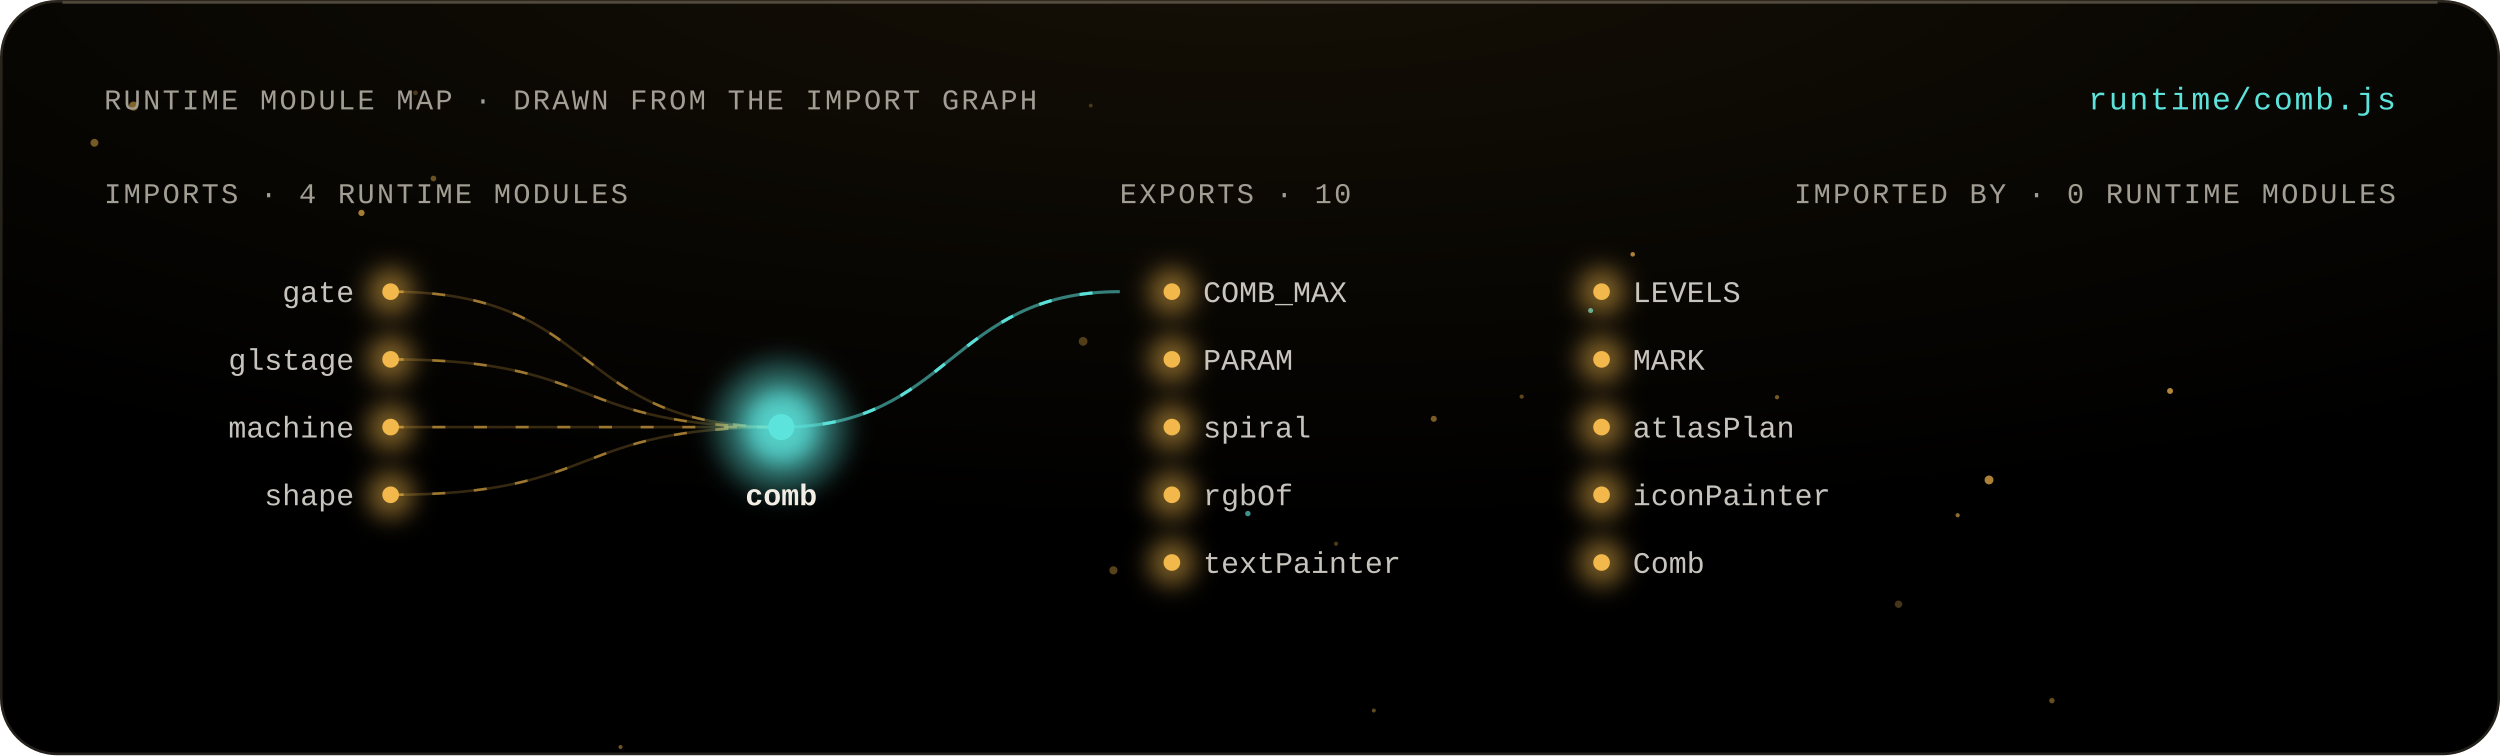
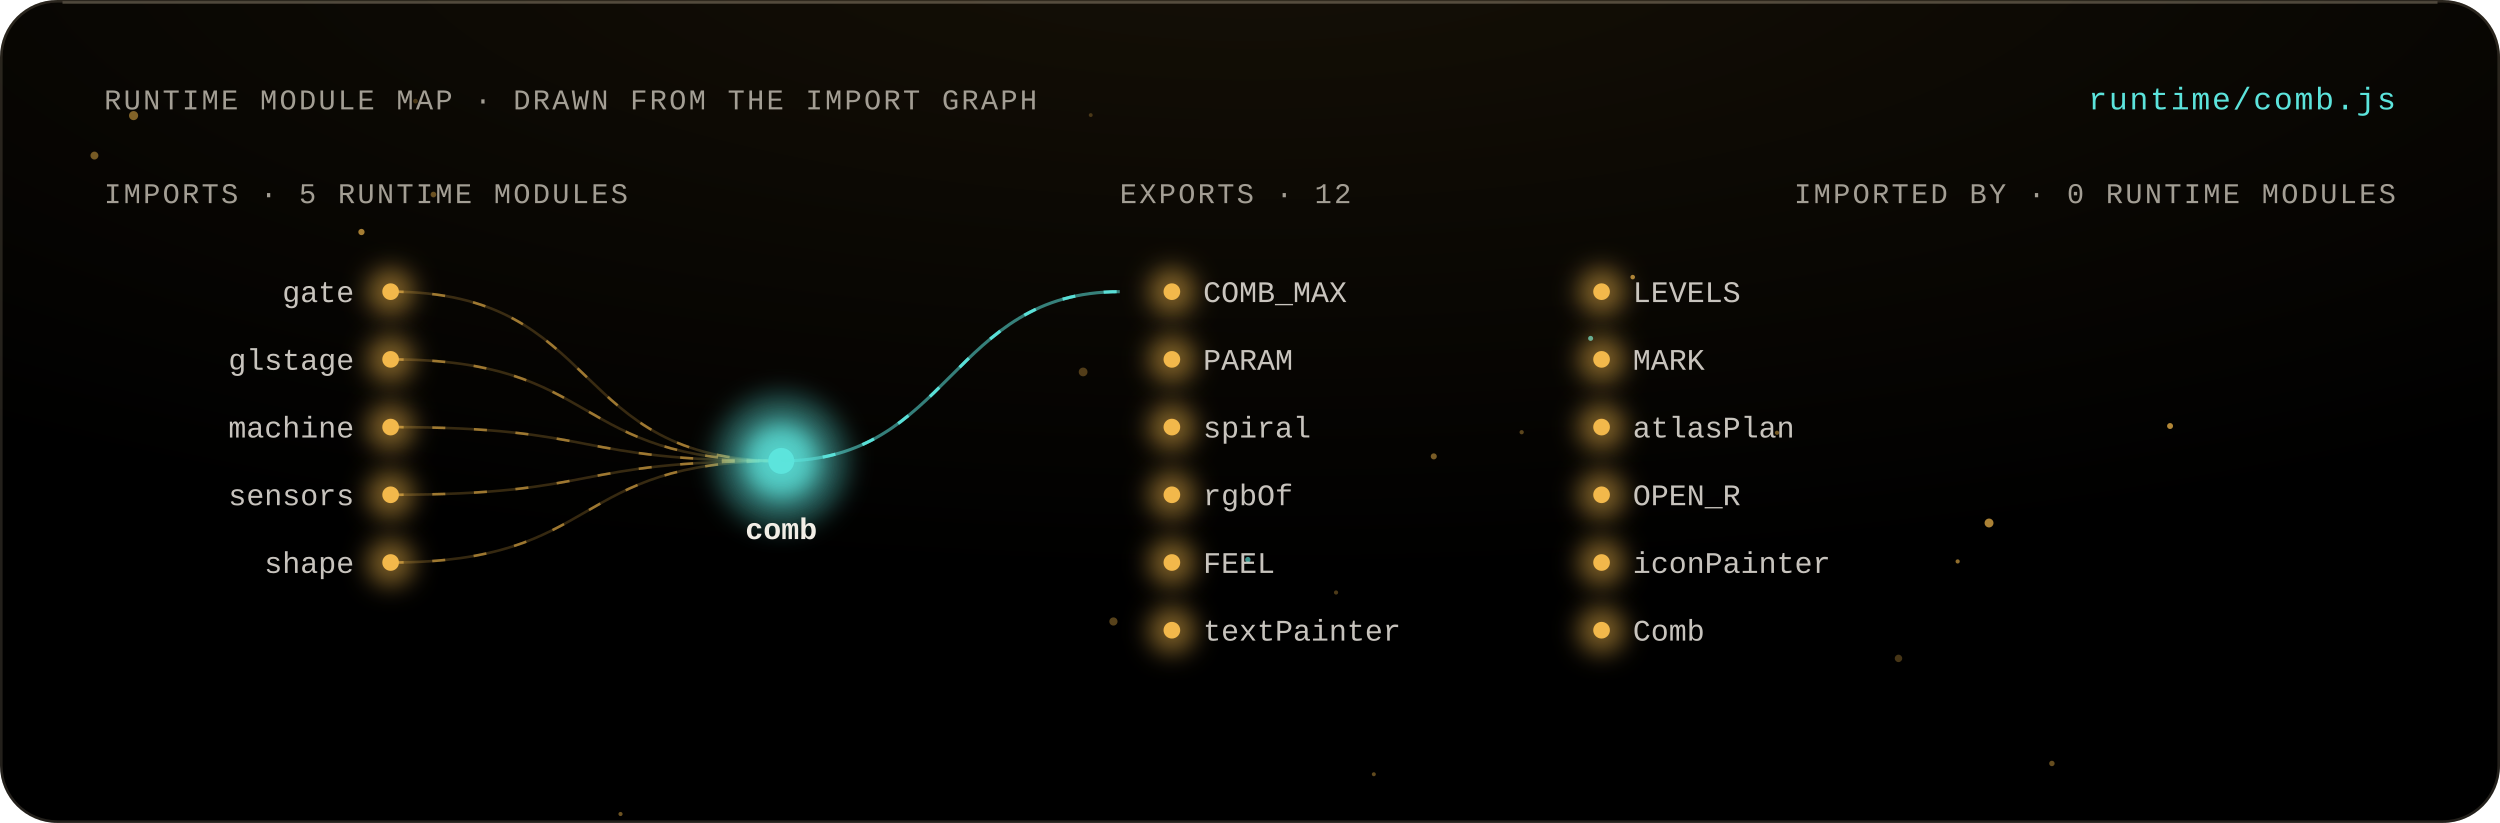
- <svg xmlns="http://www.w3.org/2000/svg" viewBox="0 0 960 290" width="960" height="290" role="img" aria-labelledby="t">
+ <svg xmlns="http://www.w3.org/2000/svg" viewBox="0 0 960 316" width="960" height="316" role="img" aria-labelledby="t">
  <style>
  text { font-family: 'Geist Mono', ui-monospace, 'Liberation Mono', Menlo, monospace; fill: #F2EEE6; }
  .m { fill: #A39E94; font-size: 11px; letter-spacing: .08em; }
  .l { font-size: 11.5px; }
  .h { font-size: 12px; fill: #5CE4DC; letter-spacing: .06em; }
  .flow { stroke-dasharray: 5 11; animation: flow 3s linear infinite; }
  @keyframes flow { to { stroke-dashoffset: -32; } }
  .breathe { animation: breathe 4.2s ease-in-out infinite; }
  @keyframes breathe { 50% { opacity: .38; } }
  .beat { animation: beat 2.6s ease-in-out infinite; transform-box: fill-box; transform-origin: center; }
  @keyframes beat { 50% { opacity: .55; transform: scale(1.35); } }
  .spin { transform-box: fill-box; transform-origin: center; animation: spin 48s linear infinite; }
  .spin-r { transform-box: fill-box; transform-origin: center; animation: spin 64s linear infinite reverse; }
  @keyframes spin { to { transform: rotate(360deg); } }
  @media (prefers-reduced-motion: reduce) { * { animation: none !important; } }
</style>
  <defs>
    <filter id="bloom" x="-80%" y="-80%" width="260%" height="260%">
      <feGaussianBlur stdDeviation="4.5" />
    </filter>
    <filter id="soft" x="-30%" y="-30%" width="160%" height="160%">
      <feGaussianBlur stdDeviation="1.4" />
    </filter>
    <radialGradient id="key" cx="50%" cy="-10%" r="80%">
      <stop offset="0" stop-color="#F2B84B" stop-opacity=".09" />
      <stop offset="1" stop-color="#F2B84B" stop-opacity="0" />
    </radialGradient>
    <linearGradient id="pair" x1="0" x2="1">
      <stop offset="0" stop-color="#F2B84B" />
      <stop offset="1" stop-color="#5CE4DC" />
    </linearGradient>
  </defs>
-   <rect width="960" height="290" rx="22" fill="#000" />
-   <rect width="960" height="290" rx="22" fill="url(#key)" />
-   <rect x=".5" y=".5" width="959" height="289" rx="21.5" fill="none" stroke="rgba(255,232,196,.14)" />
+   <rect width="960" height="316" rx="22" fill="#000" />
+   <rect width="960" height="316" rx="22" fill="url(#key)" />
+   <rect x=".5" y=".5" width="959" height="315" rx="21.5" fill="none" stroke="rgba(255,232,196,.14)" />
  <path d="M 24 1 H 936" stroke="rgba(255,238,208,.22)" stroke-width="1" />
  <g>
-     <circle cx="610.8" cy="119.25" r="0.97" fill="#5CE4DC" opacity="0.74" class="breathe" style="animation-delay:-0.36s" />
-     <circle cx="584.32" cy="152.31" r="0.82" fill="#F2B84B" opacity="0.37" class="breathe" style="animation-delay:-2.17s" />
-     <circle cx="51.29" cy="40.74" r="1.75" fill="#F2B84B" opacity="0.52" class="breathe" style="animation-delay:-2.15s" />
-     <circle cx="751.74" cy="197.85" r="0.81" fill="#F2B84B" opacity="0.6" class="breathe" style="animation-delay:-2.8s" />
-     <circle cx="682.37" cy="152.52" r="0.82" fill="#F2B84B" opacity="0.48" class="breathe" style="animation-delay:-2.8s" />
-     <circle cx="138.8" cy="81.76" r="1.21" fill="#F2B84B" opacity="0.67" class="breathe" style="animation-delay:-4.18s" />
-     <circle cx="427.56" cy="219.01" r="1.57" fill="#F2B84B" opacity="0.36" class="breathe" style="animation-delay:-2.26s" />
-     <circle cx="550.57" cy="160.83" r="1.17" fill="#F2B84B" opacity="0.49" class="breathe" style="animation-delay:-2.48s" />
-     <circle cx="159.54" cy="35.64" r="0.91" fill="#F2B84B" opacity="0.28" class="breathe" style="animation-delay:-1.22s" />
-     <circle cx="763.79" cy="184.3" r="1.71" fill="#F2B84B" opacity="0.7" class="breathe" style="animation-delay:-3.09s" />
-     <circle cx="238.28" cy="286.86" r="0.8" fill="#F2B84B" opacity="0.45" class="breathe" style="animation-delay:-3.18s" />
-     <circle cx="626.96" cy="97.66" r="0.88" fill="#F2B84B" opacity="0.69" class="breathe" style="animation-delay:-3.98s" />
-     <circle cx="36.26" cy="54.83" r="1.52" fill="#F2B84B" opacity="0.47" class="breathe" style="animation-delay:-1.09s" />
-     <circle cx="729.02" cy="232.02" r="1.43" fill="#F2B84B" opacity="0.29" class="breathe" style="animation-delay:-1.39s" />
-     <circle cx="415.92" cy="131.08" r="1.68" fill="#F2B84B" opacity="0.32" class="breathe" style="animation-delay:-2.29s" />
-     <circle cx="833.3" cy="150.13" r="1.15" fill="#F2B84B" opacity="0.73" class="breathe" style="animation-delay:-1.91s" />
-     <circle cx="479.18" cy="197.21" r="1.05" fill="#5CE4DC" opacity="0.65" class="breathe" style="animation-delay:-0.56s" />
-     <circle cx="513.04" cy="208.8" r="0.81" fill="#F2B84B" opacity="0.32" class="breathe" style="animation-delay:-1.89s" />
-     <circle cx="787.93" cy="269.05" r="1.05" fill="#F2B84B" opacity="0.42" class="breathe" style="animation-delay:-1.13s" />
-     <circle cx="527.55" cy="272.84" r="0.77" fill="#F2B84B" opacity="0.4" class="breathe" style="animation-delay:-0.31s" />
-     <circle cx="166.44" cy="68.55" r="1.1" fill="#F2B84B" opacity="0.42" class="breathe" style="animation-delay:-2.01s" />
-     <circle cx="418.84" cy="40.55" r="0.75" fill="#F2B84B" opacity="0.26" class="breathe" style="animation-delay:-3.35s" />
+     <circle cx="610.8" cy="129.94" r="0.97" fill="#5CE4DC" opacity="0.74" class="breathe" style="animation-delay:-0.36s" />
+     <circle cx="584.32" cy="165.97" r="0.82" fill="#F2B84B" opacity="0.37" class="breathe" style="animation-delay:-2.17s" />
+     <circle cx="51.29" cy="44.39" r="1.75" fill="#F2B84B" opacity="0.52" class="breathe" style="animation-delay:-2.15s" />
+     <circle cx="751.74" cy="215.59" r="0.81" fill="#F2B84B" opacity="0.6" class="breathe" style="animation-delay:-2.8s" />
+     <circle cx="682.37" cy="166.19" r="0.82" fill="#F2B84B" opacity="0.48" class="breathe" style="animation-delay:-2.8s" />
+     <circle cx="138.8" cy="89.09" r="1.21" fill="#F2B84B" opacity="0.67" class="breathe" style="animation-delay:-4.18s" />
+     <circle cx="427.56" cy="238.65" r="1.57" fill="#F2B84B" opacity="0.36" class="breathe" style="animation-delay:-2.26s" />
+     <circle cx="550.57" cy="175.25" r="1.17" fill="#F2B84B" opacity="0.49" class="breathe" style="animation-delay:-2.48s" />
+     <circle cx="159.54" cy="38.84" r="0.91" fill="#F2B84B" opacity="0.28" class="breathe" style="animation-delay:-1.22s" />
+     <circle cx="763.79" cy="200.83" r="1.71" fill="#F2B84B" opacity="0.7" class="breathe" style="animation-delay:-3.09s" />
+     <circle cx="238.28" cy="312.58" r="0.8" fill="#F2B84B" opacity="0.45" class="breathe" style="animation-delay:-3.18s" />
+     <circle cx="626.96" cy="106.41" r="0.88" fill="#F2B84B" opacity="0.69" class="breathe" style="animation-delay:-3.98s" />
+     <circle cx="36.26" cy="59.74" r="1.52" fill="#F2B84B" opacity="0.47" class="breathe" style="animation-delay:-1.09s" />
+     <circle cx="729.02" cy="252.82" r="1.43" fill="#F2B84B" opacity="0.29" class="breathe" style="animation-delay:-1.39s" />
+     <circle cx="415.92" cy="142.83" r="1.68" fill="#F2B84B" opacity="0.32" class="breathe" style="animation-delay:-2.29s" />
+     <circle cx="833.3" cy="163.59" r="1.15" fill="#F2B84B" opacity="0.73" class="breathe" style="animation-delay:-1.91s" />
+     <circle cx="479.18" cy="214.89" r="1.05" fill="#5CE4DC" opacity="0.65" class="breathe" style="animation-delay:-0.56s" />
+     <circle cx="513.04" cy="227.52" r="0.81" fill="#F2B84B" opacity="0.32" class="breathe" style="animation-delay:-1.89s" />
+     <circle cx="787.93" cy="293.17" r="1.05" fill="#F2B84B" opacity="0.42" class="breathe" style="animation-delay:-1.13s" />
+     <circle cx="527.55" cy="297.31" r="0.77" fill="#F2B84B" opacity="0.4" class="breathe" style="animation-delay:-0.31s" />
+     <circle cx="166.44" cy="74.7" r="1.1" fill="#F2B84B" opacity="0.42" class="breathe" style="animation-delay:-2.01s" />
+     <circle cx="418.84" cy="44.19" r="0.75" fill="#F2B84B" opacity="0.26" class="breathe" style="animation-delay:-3.35s" />
  </g>
  <text x="40" y="42" class="m" text-anchor="start">RUNTIME MODULE MAP · DRAWN FROM THE IMPORT GRAPH</text>
  <text x="920" y="42" class="h" text-anchor="end">runtime/comb.js</text>
-   <text x="40" y="78" class="m" text-anchor="start">IMPORTS · 4 RUNTIME MODULES</text>
-   <text x="430" y="78" class="m" text-anchor="start">EXPORTS · 10</text>
+   <text x="40" y="78" class="m" text-anchor="start">IMPORTS · 5 RUNTIME MODULES</text>
+   <text x="430" y="78" class="m" text-anchor="start">EXPORTS · 12</text>
  <text x="920" y="78" class="m" text-anchor="end">IMPORTED BY · 0 RUNTIME MODULES</text>
-   <path d="M 150 112 C 232.5 112, 217.5 164, 300 164" fill="none" stroke="#F2B84B" stroke-opacity="0.22" stroke-width="1" />
-   <path d="M 150 112 C 232.5 112, 217.5 164, 300 164" fill="none" stroke="#F2B84B" stroke-opacity="0.55" stroke-width="1" class="flow" />
+   <path d="M 150 112 C 232.5 112, 217.5 177, 300 177" fill="none" stroke="#F2B84B" stroke-opacity="0.22" stroke-width="1" />
+   <path d="M 150 112 C 232.5 112, 217.5 177, 300 177" fill="none" stroke="#F2B84B" stroke-opacity="0.55" stroke-width="1" class="flow" />
  <g>
    <circle cx="150" cy="112" r="9" fill="#F2B84B" opacity="0.5" filter="url(#bloom)" class="breathe" style="animation-delay:-0.34s" />
    <circle cx="150" cy="112" r="3.2" fill="#F2B84B" />
  </g>
  <text x="136" y="116" class="l" text-anchor="end" fill="#F2EEE6" fill-opacity=".82">gate</text>
-   <path d="M 150 138 C 232.5 138, 217.5 164, 300 164" fill="none" stroke="#F2B84B" stroke-opacity="0.22" stroke-width="1" />
-   <path d="M 150 138 C 232.5 138, 217.5 164, 300 164" fill="none" stroke="#F2B84B" stroke-opacity="0.55" stroke-width="1" class="flow" />
+   <path d="M 150 138 C 232.5 138, 217.5 177, 300 177" fill="none" stroke="#F2B84B" stroke-opacity="0.22" stroke-width="1" />
+   <path d="M 150 138 C 232.5 138, 217.5 177, 300 177" fill="none" stroke="#F2B84B" stroke-opacity="0.55" stroke-width="1" class="flow" />
  <g>
    <circle cx="150" cy="138" r="9" fill="#F2B84B" opacity="0.5" filter="url(#bloom)" class="breathe" style="animation-delay:-0.99s" />
    <circle cx="150" cy="138" r="3.2" fill="#F2B84B" />
  </g>
  <text x="136" y="142" class="l" text-anchor="end" fill="#F2EEE6" fill-opacity=".82">glstage</text>
-   <path d="M 150 164 C 232.5 164, 217.5 164, 300 164" fill="none" stroke="#F2B84B" stroke-opacity="0.22" stroke-width="1" />
-   <path d="M 150 164 C 232.5 164, 217.5 164, 300 164" fill="none" stroke="#F2B84B" stroke-opacity="0.55" stroke-width="1" class="flow" />
+   <path d="M 150 164 C 232.5 164, 217.5 177, 300 177" fill="none" stroke="#F2B84B" stroke-opacity="0.22" stroke-width="1" />
+   <path d="M 150 164 C 232.5 164, 217.5 177, 300 177" fill="none" stroke="#F2B84B" stroke-opacity="0.55" stroke-width="1" class="flow" />
  <g>
    <circle cx="150" cy="164" r="9" fill="#F2B84B" opacity="0.5" filter="url(#bloom)" class="breathe" style="animation-delay:-2.55s" />
    <circle cx="150" cy="164" r="3.2" fill="#F2B84B" />
  </g>
  <text x="136" y="168" class="l" text-anchor="end" fill="#F2EEE6" fill-opacity=".82">machine</text>
-   <path d="M 150 190 C 232.5 190, 217.5 164, 300 164" fill="none" stroke="#F2B84B" stroke-opacity="0.22" stroke-width="1" />
-   <path d="M 150 190 C 232.5 190, 217.5 164, 300 164" fill="none" stroke="#F2B84B" stroke-opacity="0.55" stroke-width="1" class="flow" />
+   <path d="M 150 190 C 232.5 190, 217.5 177, 300 177" fill="none" stroke="#F2B84B" stroke-opacity="0.22" stroke-width="1" />
+   <path d="M 150 190 C 232.5 190, 217.5 177, 300 177" fill="none" stroke="#F2B84B" stroke-opacity="0.55" stroke-width="1" class="flow" />
  <g>
    <circle cx="150" cy="190" r="9" fill="#F2B84B" opacity="0.5" filter="url(#bloom)" class="breathe" style="animation-delay:-1.64s" />
    <circle cx="150" cy="190" r="3.2" fill="#F2B84B" />
  </g>
-   <text x="136" y="194" class="l" text-anchor="end" fill="#F2EEE6" fill-opacity=".82">shape</text>
-   <circle cx="300" cy="164" r="26" fill="#5CE4DC" opacity=".35" filter="url(#bloom)" class="beat" />
+   <text x="136" y="194" class="l" text-anchor="end" fill="#F2EEE6" fill-opacity=".82">sensors</text>
+   <path d="M 150 216 C 232.5 216, 217.5 177, 300 177" fill="none" stroke="#F2B84B" stroke-opacity="0.22" stroke-width="1" />
+   <path d="M 150 216 C 232.5 216, 217.5 177, 300 177" fill="none" stroke="#F2B84B" stroke-opacity="0.55" stroke-width="1" class="flow" />
  <g>
-     <circle cx="300" cy="164" r="15" fill="#5CE4DC" opacity="0.85" filter="url(#bloom)" class="beat" style="animation-delay:-0s" />
-     <circle cx="300" cy="164" r="5" fill="#5CE4DC" />
+     <circle cx="150" cy="216" r="9" fill="#F2B84B" opacity="0.5" filter="url(#bloom)" class="breathe" style="animation-delay:-3.94s" />
+     <circle cx="150" cy="216" r="3.2" fill="#F2B84B" />
  </g>
-   <text x="300" y="194" class="l" text-anchor="middle" fill="#5CE4DC" font-weight="700" font-size="13">comb</text>
-   <path d="M 300 164 C 365 164, 365 112, 430 112" fill="none" stroke="#5CE4DC" stroke-opacity="0.55" stroke-width="1.2" />
-   <path d="M 300 164 C 365 164, 365 112, 430 112" fill="none" stroke="#5CE4DC" stroke-opacity="0.95" stroke-width="1.2" class="flow" />
+   <text x="136" y="220" class="l" text-anchor="end" fill="#F2EEE6" fill-opacity=".82">shape</text>
+   <circle cx="300" cy="177" r="26" fill="#5CE4DC" opacity=".35" filter="url(#bloom)" class="beat" />
  <g>
-     <circle cx="450" cy="112" r="9" fill="#F2B84B" opacity="0.5" filter="url(#bloom)" class="breathe" style="animation-delay:-3.94s" />
+     <circle cx="300" cy="177" r="15" fill="#5CE4DC" opacity="0.85" filter="url(#bloom)" class="beat" style="animation-delay:-0s" />
+     <circle cx="300" cy="177" r="5" fill="#5CE4DC" />
+   </g>
+   <text x="300" y="207" class="l" text-anchor="middle" fill="#5CE4DC" font-weight="700" font-size="13">comb</text>
+   <path d="M 300 177 C 365 177, 365 112, 430 112" fill="none" stroke="#5CE4DC" stroke-opacity="0.55" stroke-width="1.2" />
+   <path d="M 300 177 C 365 177, 365 112, 430 112" fill="none" stroke="#5CE4DC" stroke-opacity="0.95" stroke-width="1.2" class="flow" />
+   <g>
+     <circle cx="450" cy="112" r="9" fill="#F2B84B" opacity="0.5" filter="url(#bloom)" class="breathe" style="animation-delay:-0.34s" />
    <circle cx="450" cy="112" r="3.2" fill="#F2B84B" />
  </g>
  <text x="462" y="116" class="l" text-anchor="start" fill="#F2EEE6" fill-opacity=".82">COMB_MAX</text>
  <g>
-     <circle cx="615" cy="112" r="9" fill="#F2B84B" opacity="0.5" filter="url(#bloom)" class="breathe" style="animation-delay:-0.34s" />
+     <circle cx="615" cy="112" r="9" fill="#F2B84B" opacity="0.5" filter="url(#bloom)" class="breathe" style="animation-delay:-2.26s" />
    <circle cx="615" cy="112" r="3.2" fill="#F2B84B" />
  </g>
  <text x="627" y="116" class="l" text-anchor="start" fill="#F2EEE6" fill-opacity=".82">LEVELS</text>
  <g>
-     <circle cx="450" cy="138" r="9" fill="#F2B84B" opacity="0.5" filter="url(#bloom)" class="breathe" style="animation-delay:-2.26s" />
+     <circle cx="450" cy="138" r="9" fill="#F2B84B" opacity="0.5" filter="url(#bloom)" class="breathe" style="animation-delay:-0.45s" />
    <circle cx="450" cy="138" r="3.2" fill="#F2B84B" />
  </g>
  <text x="462" y="142" class="l" text-anchor="start" fill="#F2EEE6" fill-opacity=".82">PARAM</text>
  <g>
-     <circle cx="615" cy="138" r="9" fill="#F2B84B" opacity="0.5" filter="url(#bloom)" class="breathe" style="animation-delay:-0.45s" />
+     <circle cx="615" cy="138" r="9" fill="#F2B84B" opacity="0.5" filter="url(#bloom)" class="breathe" style="animation-delay:-2.43s" />
    <circle cx="615" cy="138" r="3.2" fill="#F2B84B" />
  </g>
  <text x="627" y="142" class="l" text-anchor="start" fill="#F2EEE6" fill-opacity=".82">MARK</text>
  <g>
-     <circle cx="450" cy="164" r="9" fill="#F2B84B" opacity="0.5" filter="url(#bloom)" class="breathe" style="animation-delay:-2.43s" />
+     <circle cx="450" cy="164" r="9" fill="#F2B84B" opacity="0.5" filter="url(#bloom)" class="breathe" style="animation-delay:-2.1s" />
    <circle cx="450" cy="164" r="3.2" fill="#F2B84B" />
  </g>
  <text x="462" y="168" class="l" text-anchor="start" fill="#F2EEE6" fill-opacity=".82">spiral</text>
  <g>
-     <circle cx="615" cy="164" r="9" fill="#F2B84B" opacity="0.5" filter="url(#bloom)" class="breathe" style="animation-delay:-2.1s" />
+     <circle cx="615" cy="164" r="9" fill="#F2B84B" opacity="0.5" filter="url(#bloom)" class="breathe" style="animation-delay:-0.99s" />
    <circle cx="615" cy="164" r="3.2" fill="#F2B84B" />
  </g>
  <text x="627" y="168" class="l" text-anchor="start" fill="#F2EEE6" fill-opacity=".82">atlasPlan</text>
  <g>
-     <circle cx="450" cy="190" r="9" fill="#F2B84B" opacity="0.5" filter="url(#bloom)" class="breathe" style="animation-delay:-0.99s" />
+     <circle cx="450" cy="190" r="9" fill="#F2B84B" opacity="0.5" filter="url(#bloom)" class="breathe" style="animation-delay:-2.07s" />
    <circle cx="450" cy="190" r="3.2" fill="#F2B84B" />
  </g>
  <text x="462" y="194" class="l" text-anchor="start" fill="#F2EEE6" fill-opacity=".82">rgbOf</text>
  <g>
-     <circle cx="615" cy="190" r="9" fill="#F2B84B" opacity="0.5" filter="url(#bloom)" class="breathe" style="animation-delay:-2.07s" />
+     <circle cx="615" cy="190" r="9" fill="#F2B84B" opacity="0.5" filter="url(#bloom)" class="breathe" style="animation-delay:-2.18s" />
    <circle cx="615" cy="190" r="3.2" fill="#F2B84B" />
  </g>
-   <text x="627" y="194" class="l" text-anchor="start" fill="#F2EEE6" fill-opacity=".82">iconPainter</text>
+   <text x="627" y="194" class="l" text-anchor="start" fill="#F2EEE6" fill-opacity=".82">OPEN_R</text>
  <g>
-     <circle cx="450" cy="216" r="9" fill="#F2B84B" opacity="0.5" filter="url(#bloom)" class="breathe" style="animation-delay:-2.18s" />
+     <circle cx="450" cy="216" r="9" fill="#F2B84B" opacity="0.5" filter="url(#bloom)" class="breathe" style="animation-delay:-3.81s" />
    <circle cx="450" cy="216" r="3.2" fill="#F2B84B" />
  </g>
-   <text x="462" y="220" class="l" text-anchor="start" fill="#F2EEE6" fill-opacity=".82">textPainter</text>
+   <text x="462" y="220" class="l" text-anchor="start" fill="#F2EEE6" fill-opacity=".82">FEEL</text>
  <g>
-     <circle cx="615" cy="216" r="9" fill="#F2B84B" opacity="0.5" filter="url(#bloom)" class="breathe" style="animation-delay:-3.81s" />
+     <circle cx="615" cy="216" r="9" fill="#F2B84B" opacity="0.5" filter="url(#bloom)" class="breathe" style="animation-delay:-0.21s" />
    <circle cx="615" cy="216" r="3.2" fill="#F2B84B" />
  </g>
-   <text x="627" y="220" class="l" text-anchor="start" fill="#F2EEE6" fill-opacity=".82">Comb</text>
+   <text x="627" y="220" class="l" text-anchor="start" fill="#F2EEE6" fill-opacity=".82">iconPainter</text>
+   <g>
+     <circle cx="450" cy="242" r="9" fill="#F2B84B" opacity="0.5" filter="url(#bloom)" class="breathe" style="animation-delay:-0.56s" />
+     <circle cx="450" cy="242" r="3.2" fill="#F2B84B" />
+   </g>
+   <text x="462" y="246" class="l" text-anchor="start" fill="#F2EEE6" fill-opacity=".82">textPainter</text>
+   <g>
+     <circle cx="615" cy="242" r="9" fill="#F2B84B" opacity="0.5" filter="url(#bloom)" class="breathe" style="animation-delay:-2.19s" />
+     <circle cx="615" cy="242" r="3.2" fill="#F2B84B" />
+   </g>
+   <text x="627" y="246" class="l" text-anchor="start" fill="#F2EEE6" fill-opacity=".82">Comb</text>
</svg>
